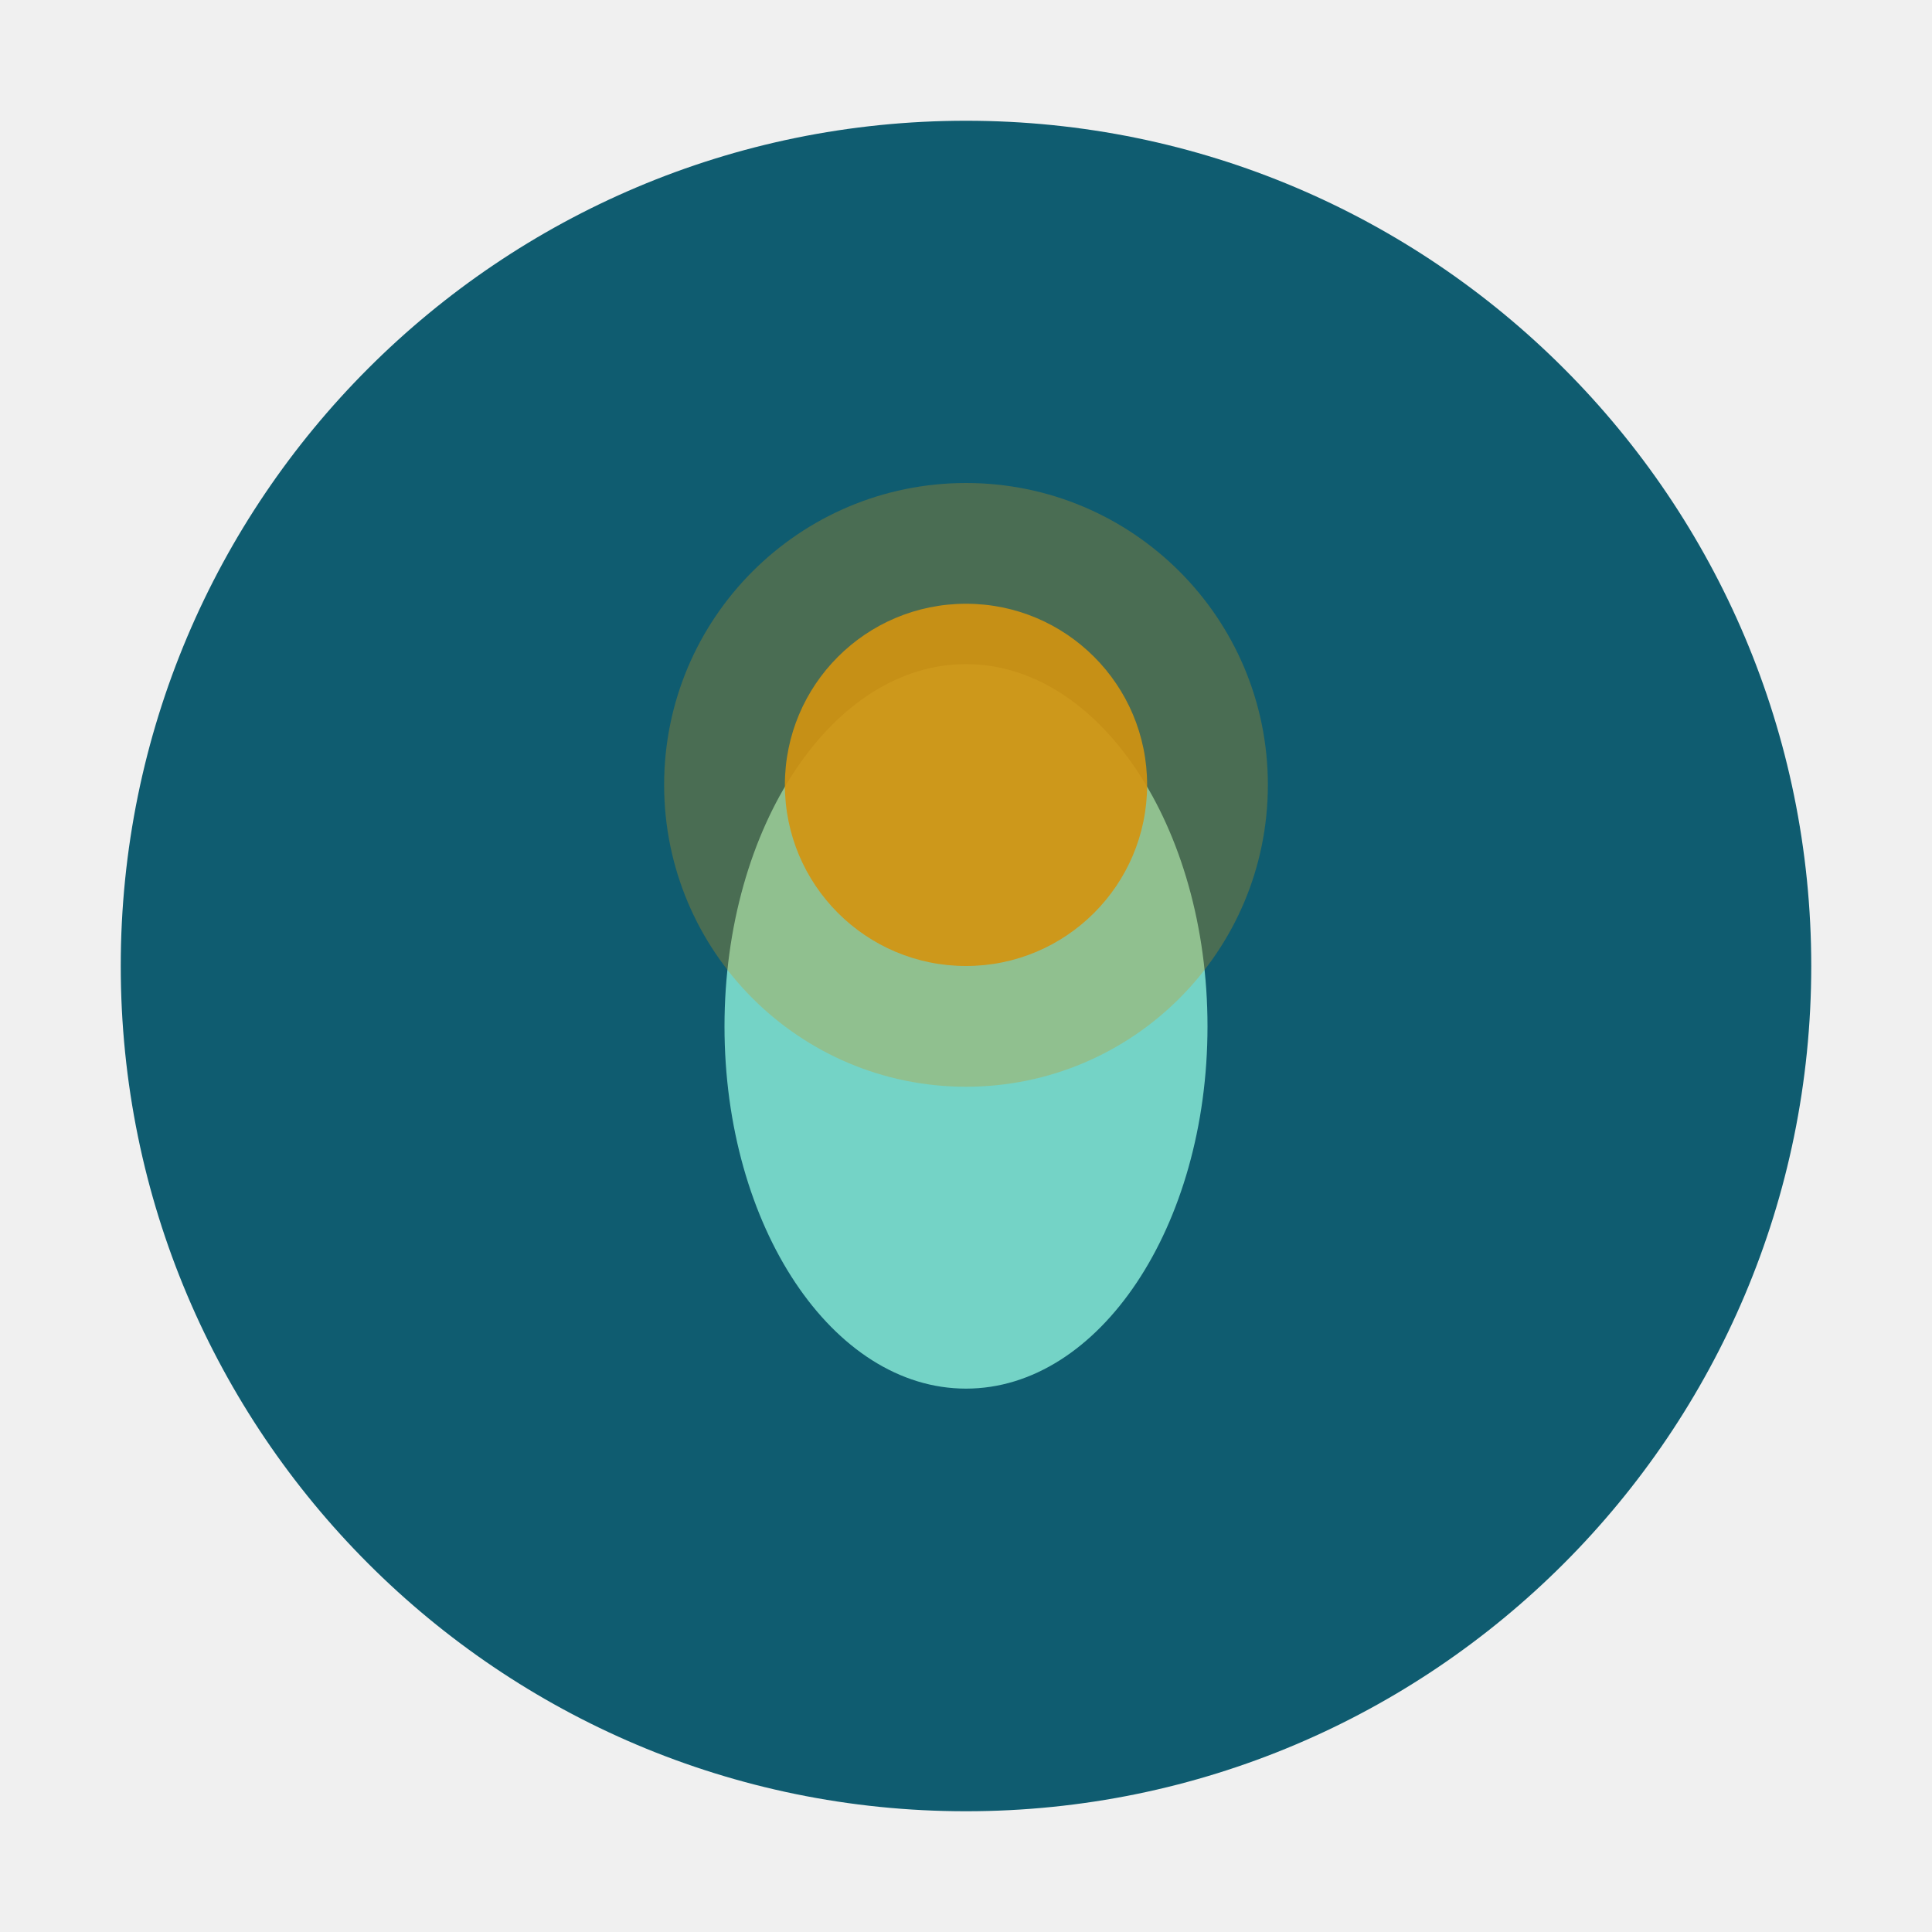
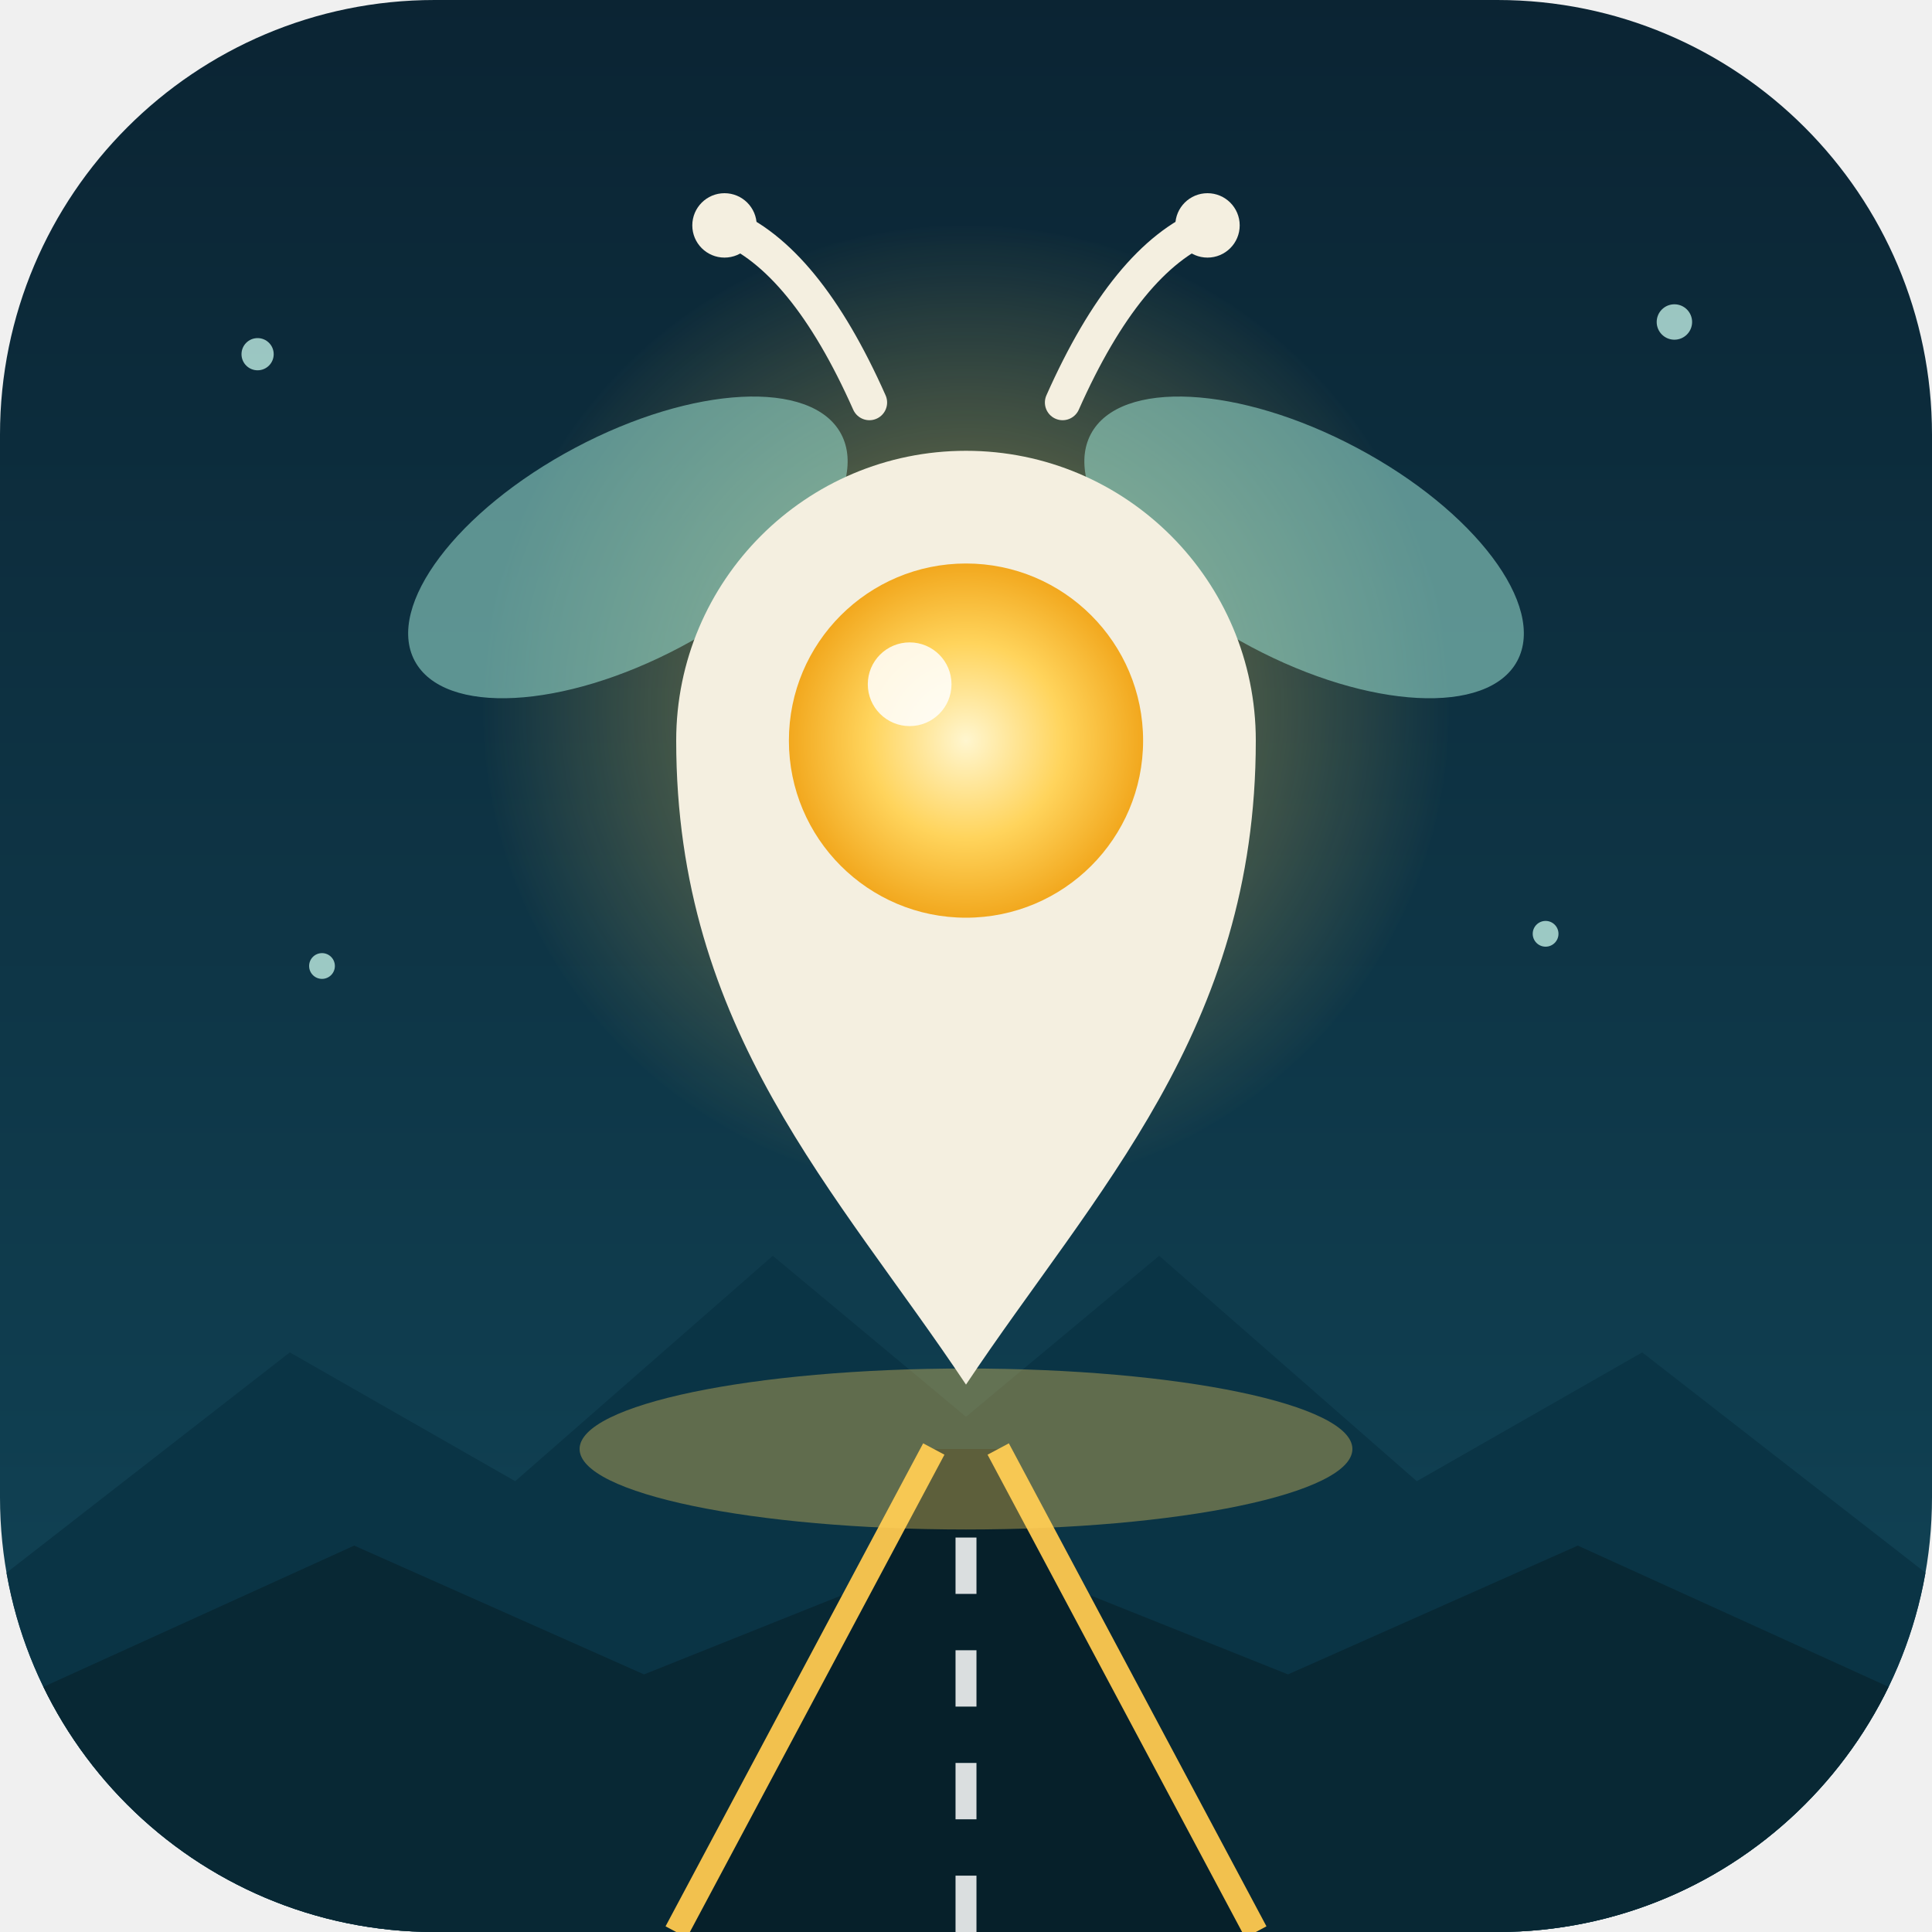
- <svg xmlns="http://www.w3.org/2000/svg" viewBox="0 0 32 32" width="32" height="32">
-   <circle cx="16" cy="16" r="14" fill="#0F5C70" />
-   <ellipse cx="16" cy="17" rx="4" ry="6" fill="#74D3C6" />
-   <circle cx="16" cy="13" r="3" fill="#D4930F" opacity="0.9" />
-   <circle cx="16" cy="13" r="5" fill="#D4930F" opacity="0.3" />
+ <svg xmlns="http://www.w3.org/2000/svg" viewBox="0 0 120 120" role="img" aria-label="KillaUru">
+   <defs>
+     <linearGradient id="bg" x1="0" y1="0" x2="0" y2="1">
+       <stop offset="0" stop-color="#0B2433" />
+       <stop offset="1" stop-color="#11475A" />
+     </linearGradient>
+     <radialGradient id="core">
+       <stop offset="0" stop-color="#FFF6CF" />
+       <stop offset=".55" stop-color="#FFD45C" />
+       <stop offset="1" stop-color="#F2A81E" />
+     </radialGradient>
+     <radialGradient id="halo">
+       <stop offset="0" stop-color="#FFD45C" stop-opacity=".55" />
+       <stop offset="1" stop-color="#FFD45C" stop-opacity="0" />
+     </radialGradient>
+     <clipPath id="c">
+       <rect width="120" height="120" rx="27" />
+     </clipPath>
+   </defs>
+   <g clip-path="url(#c)">
+     <rect width="120" height="120" fill="url(#bg)" />
+     <g fill="#BFEDE3" opacity=".8">
+       <circle cx="16" cy="22" r="1" />
+       <circle cx="104" cy="20" r="1.1" />
+       <circle cx="96" cy="58" r=".8" />
+       <circle cx="20" cy="60" r=".8" />
+     </g>
+     <path d="M0 98 L18 84 L32 92 L48 78 L60 88 L72 78 L88 92 L102 84 L120 98 V120 H0Z" fill="#0A3445" />
+     <path d="M0 106 L22 96 L40 104 L60 96 L80 104 L98 96 L120 106 V120 H0Z" fill="#082834" />
+     <path d="M42 120 L58 90 H62 L78 120Z" fill="#06202A" />
+     <path d="M42 120 L58 90 M78 120 L62 90" stroke="#F2C14E" stroke-width="1.5" />
+     <path d="M60 120 V92" stroke="#FFFFFF" stroke-width="1.3" stroke-dasharray="3.5 3.5" opacity=".85" />
+     <ellipse cx="60" cy="90" rx="24" ry="5" fill="#FFD45C" opacity=".35" />
+     <circle cx="60" cy="44" r="30" fill="url(#halo)" />
+     <ellipse cx="39" cy="34" rx="15" ry="7" transform="rotate(-28 39 34)" fill="#9FE6D6" opacity=".55" />
+     <ellipse cx="81" cy="34" rx="15" ry="7" transform="rotate(28 81 34)" fill="#9FE6D6" opacity=".55" />
+     <path d="M54 25 Q50 16 45 14 M66 25 Q70 16 75 14" stroke="#F4EFE0" stroke-width="2.2" fill="none" stroke-linecap="round" />
+     <circle cx="45" cy="14" r="2" fill="#F4EFE0" />
+     <circle cx="75" cy="14" r="2" fill="#F4EFE0" />
+     <path d="M60 86 C 52 74, 42 64, 42 46 A18 18 0 1 1 78 46 C 78 64, 68 74, 60 86Z" fill="#F4EFE0" />
+     <circle cx="60" cy="46" r="11" fill="url(#core)" />
+     <circle cx="56.5" cy="42.5" r="2.6" fill="#FFFFFF" opacity=".85" />
+   </g>
</svg>
